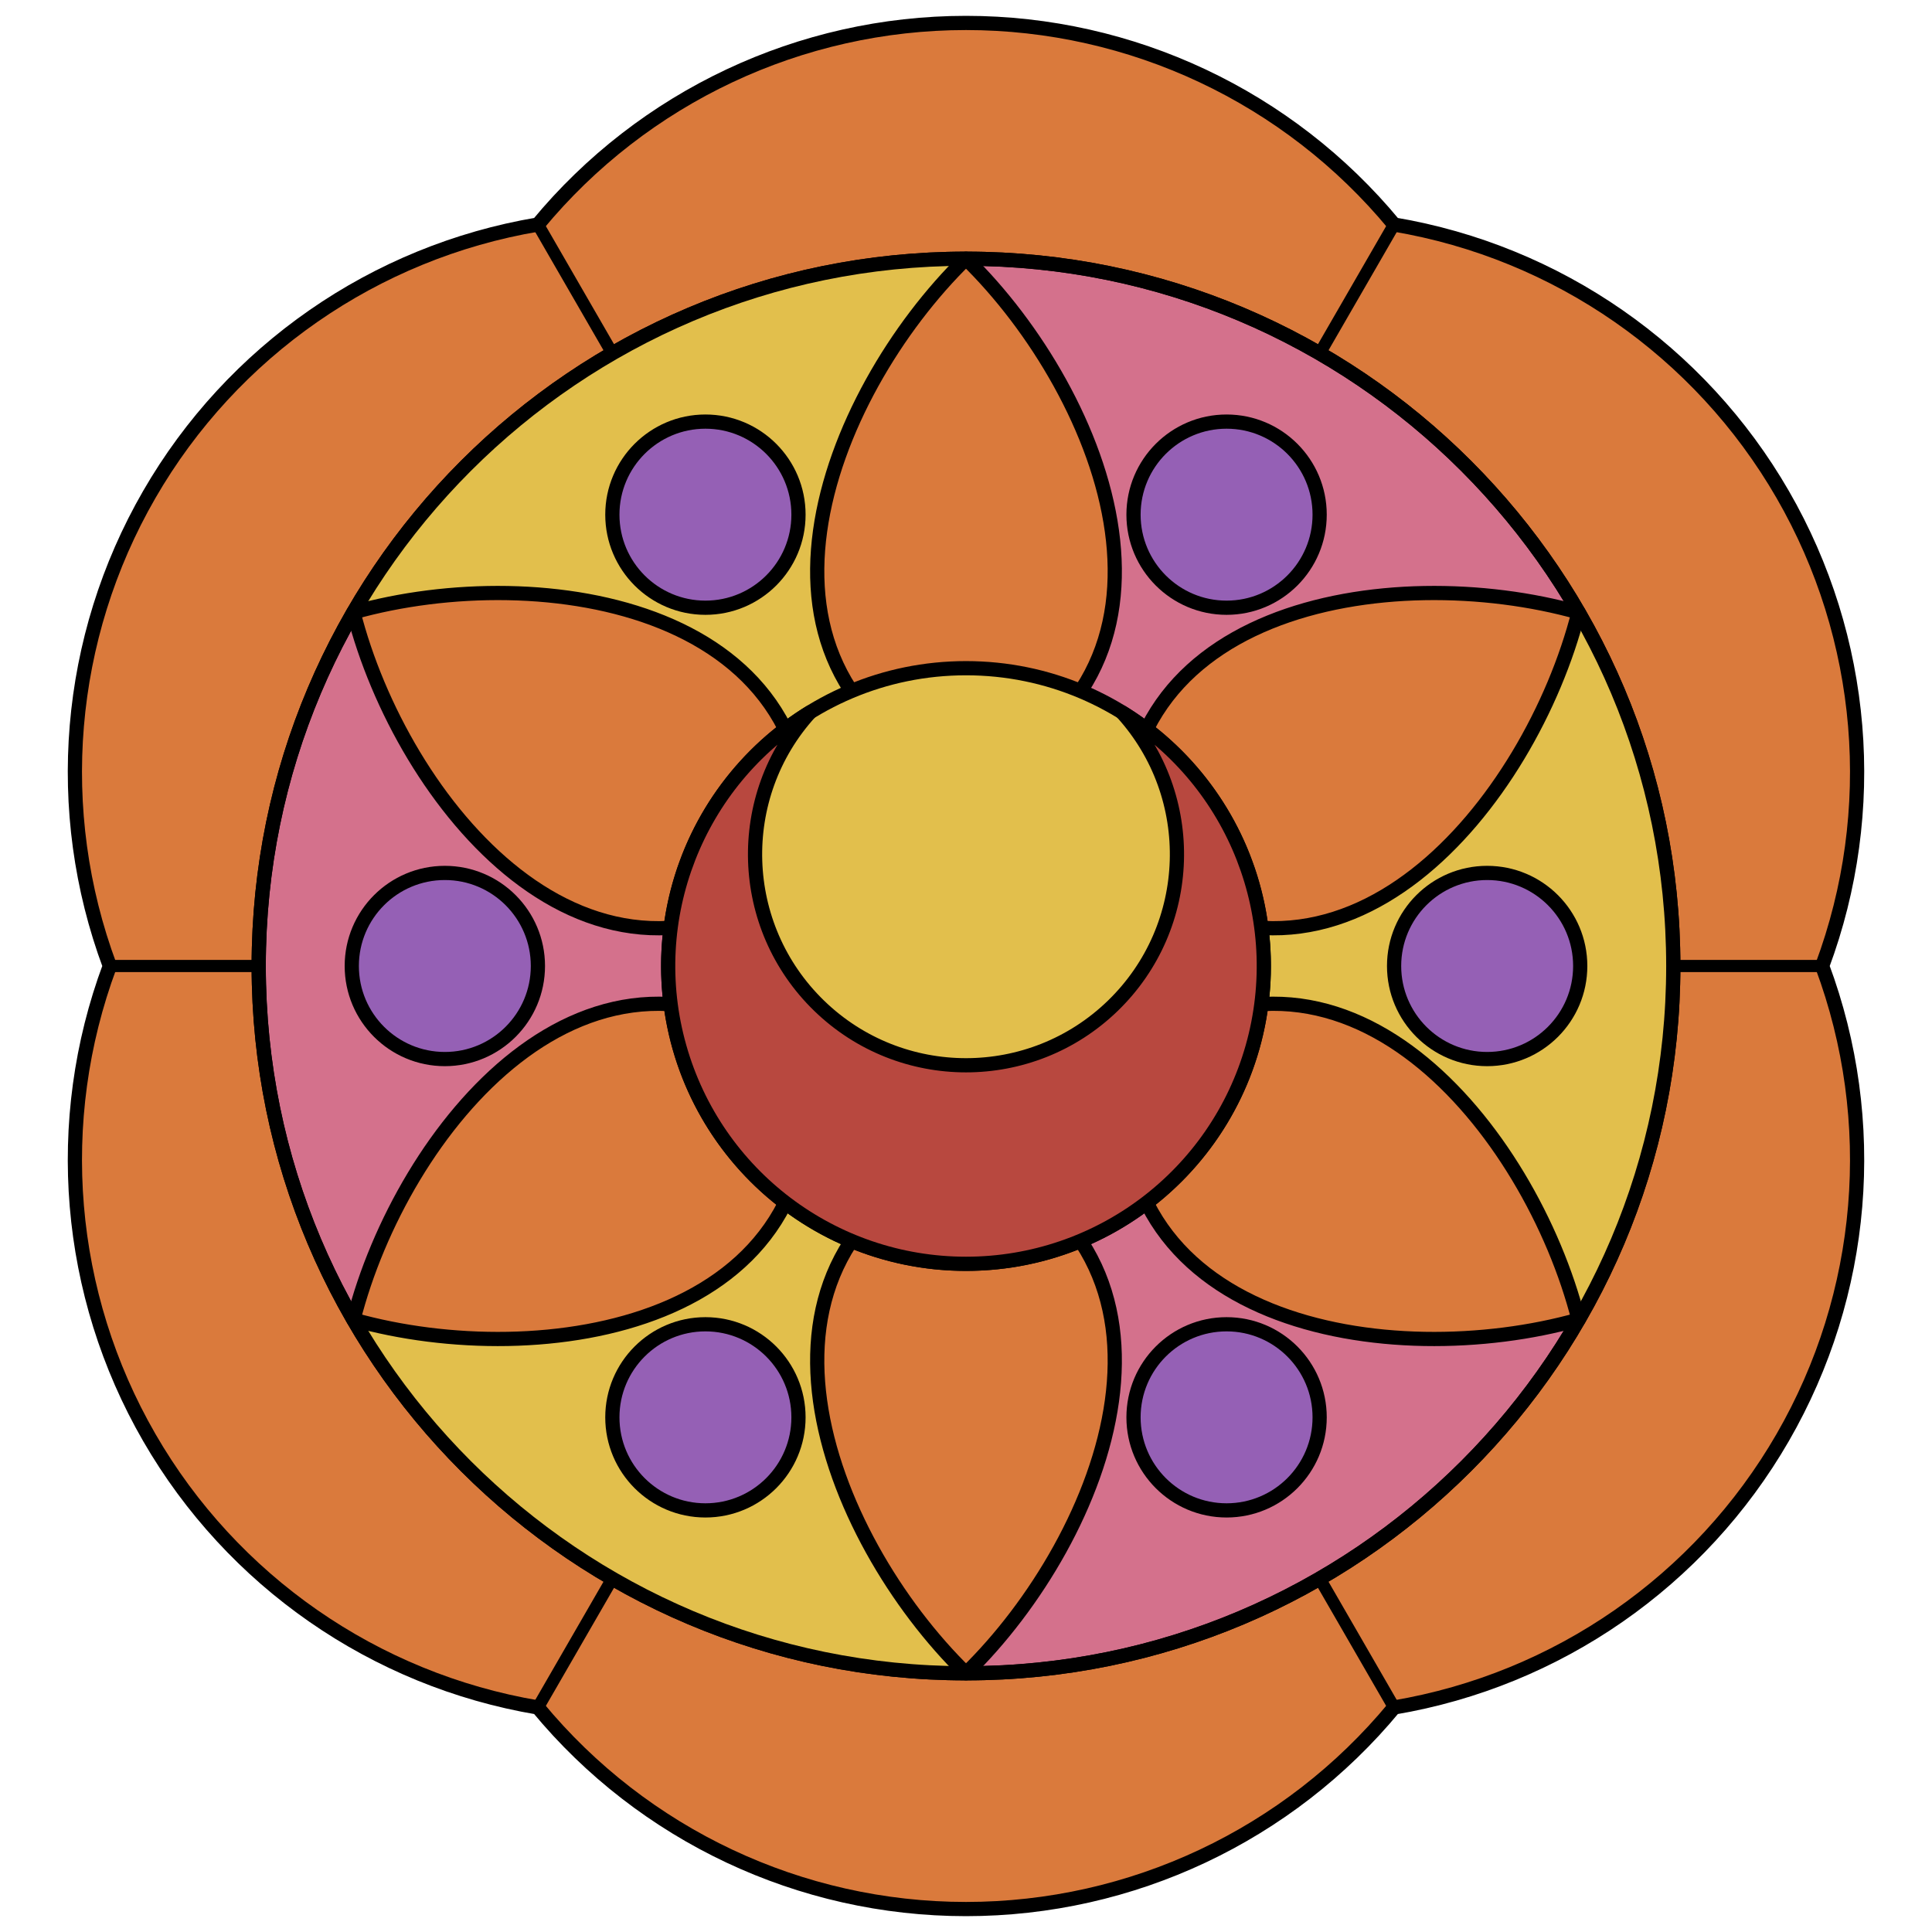
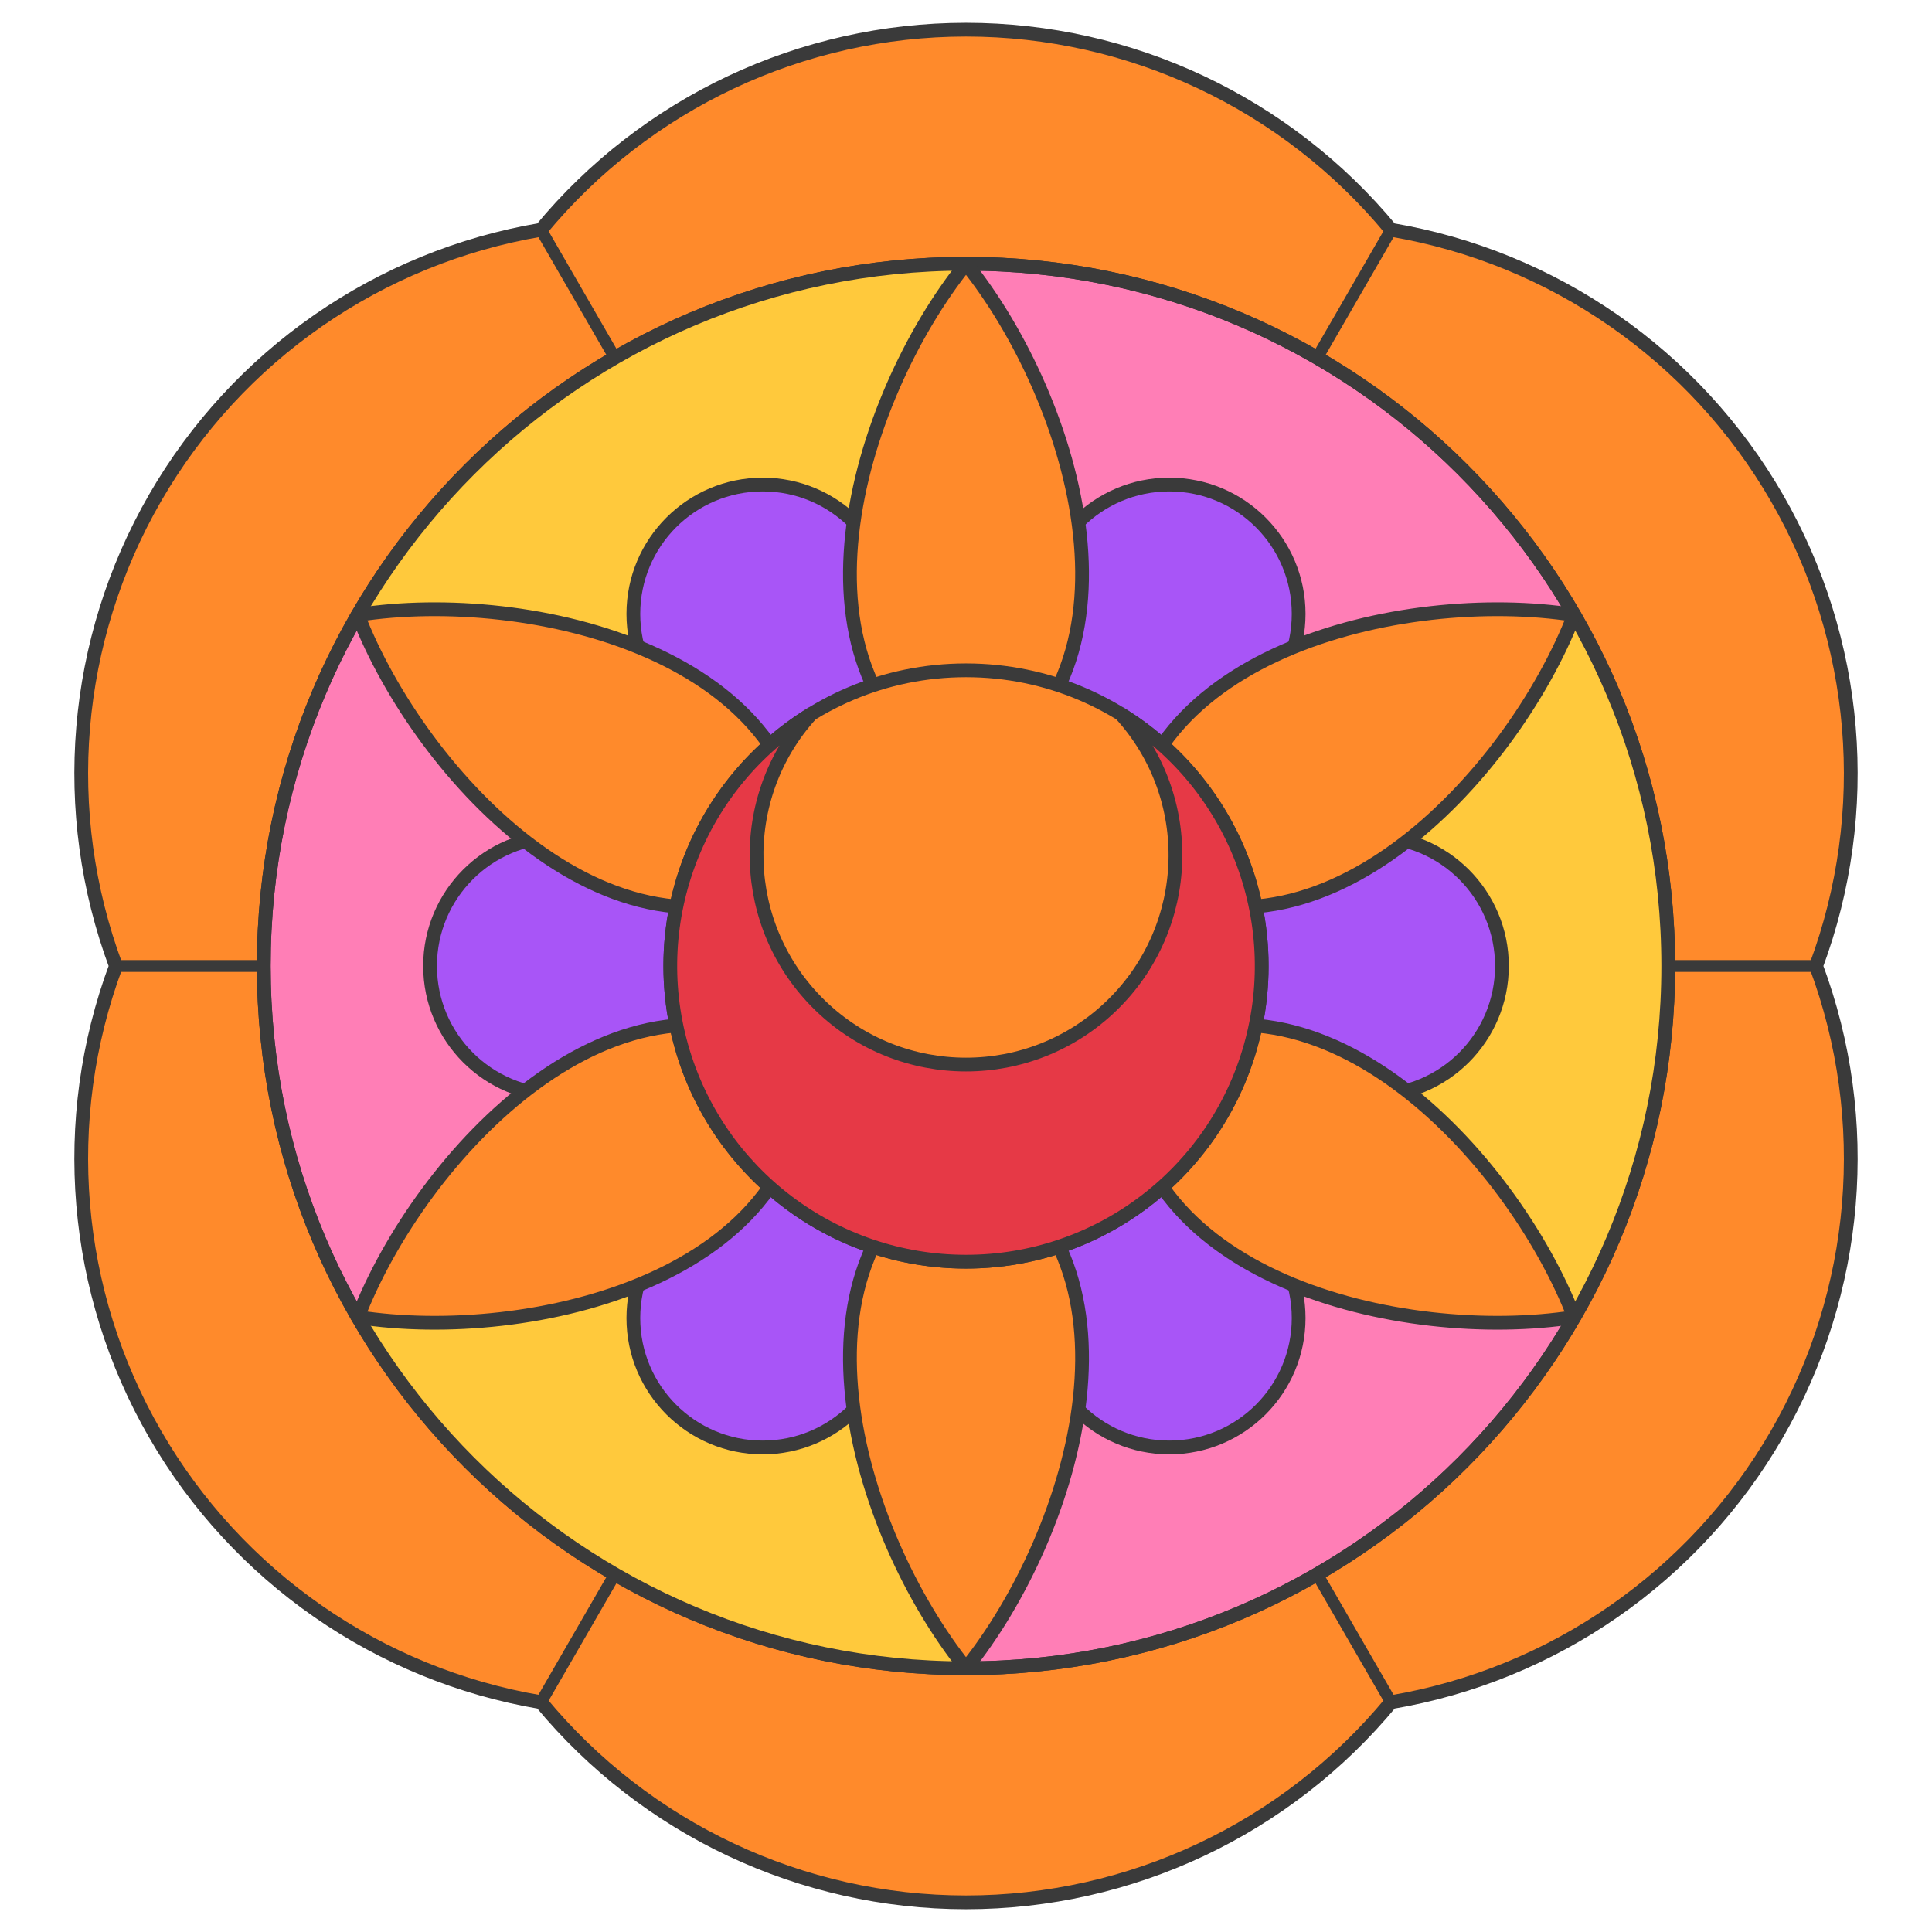
- <svg xmlns="http://www.w3.org/2000/svg" width="168mm" height="168mm" viewBox="-84 -84 168 168">
-   <g transform="scale(1.079)">
-     <path d="M34.5,-59.756 A44.758,44.758 0 0 1 69,0 A44.758,44.758 0 0 1 34.5,59.756 A44.758,44.758 0 0 1 -34.5,59.756 A44.758,44.758 0 0 1 -69,0 A44.758,44.758 0 0 1 -34.5,-59.756 A44.758,44.758 0 0 1 34.5,-59.756 Z" fill="#DA7A3C" stroke="#000000" stroke-width="1.145" stroke-linejoin="round" stroke-linecap="round" />
-     <path d="M28.5,-49.363 L34.5,-59.756" fill="none" stroke="#000000" stroke-width="0.981" stroke-linejoin="round" stroke-linecap="round" />
-     <path d="M57,0 L69,0" fill="none" stroke="#000000" stroke-width="0.981" stroke-linejoin="round" stroke-linecap="round" />
-     <path d="M28.5,49.363 L34.5,59.756" fill="none" stroke="#000000" stroke-width="0.981" stroke-linejoin="round" stroke-linecap="round" />
-     <path d="M-28.5,49.363 L-34.5,59.756" fill="none" stroke="#000000" stroke-width="0.981" stroke-linejoin="round" stroke-linecap="round" />
-     <path d="M-57,0 L-69,0" fill="none" stroke="#000000" stroke-width="0.981" stroke-linejoin="round" stroke-linecap="round" />
-     <path d="M-28.5,-49.363 L-34.5,-59.756" fill="none" stroke="#000000" stroke-width="0.981" stroke-linejoin="round" stroke-linecap="round" />
-     <circle cx="0" cy="0" r="57" fill="#D4718C" stroke="#000000" stroke-width="1.145" stroke-linejoin="round" stroke-linecap="round" />
-     <path d="M0,0 L49.363,-28.5 A57,57 0 0 1 49.363,28.5 Z" fill="#E2BF4C" />
-     <path d="M0,0 L0,57 A57,57 0 0 1 -49.363,28.5 Z" fill="#E2BF4C" />
-     <path d="M0,0 L-49.363,-28.5 A57,57 0 0 1 0,-57 Z" fill="#E2BF4C" />
-     <circle cx="0" cy="0" r="57" fill="none" stroke="#000000" stroke-width="1.145" stroke-linejoin="round" stroke-linecap="round" />
-     <circle cx="21" cy="-36.373" r="7.5" fill="#9560B5" stroke="#000000" stroke-width="1.145" stroke-linejoin="round" stroke-linecap="round" />
-     <circle cx="42" cy="0" r="7.5" fill="#9560B5" stroke="#000000" stroke-width="1.145" stroke-linejoin="round" stroke-linecap="round" />
-     <circle cx="21" cy="36.373" r="7.5" fill="#9560B5" stroke="#000000" stroke-width="1.145" stroke-linejoin="round" stroke-linecap="round" />
-     <circle cx="-21" cy="36.373" r="7.5" fill="#9560B5" stroke="#000000" stroke-width="1.145" stroke-linejoin="round" stroke-linecap="round" />
-     <circle cx="-42" cy="0" r="7.5" fill="#9560B5" stroke="#000000" stroke-width="1.145" stroke-linejoin="round" stroke-linecap="round" />
-     <circle cx="-21" cy="-36.373" r="7.5" fill="#9560B5" stroke="#000000" stroke-width="1.145" stroke-linejoin="round" stroke-linecap="round" />
+ <svg xmlns="http://www.w3.org/2000/svg" width="130mm" height="130mm" viewBox="-65 -65 130 130">
+   <g transform="scale(0.829)">
+     <path d="M34.5,-59.756 A44.758,44.758 0 0 1 69,0 A44.758,44.758 0 0 1 34.5,59.756 A44.758,44.758 0 0 1 -34.5,59.756 A44.758,44.758 0 0 1 -69,0 A44.758,44.758 0 0 1 -34.5,-59.756 A44.758,44.758 0 0 1 34.5,-59.756 Z" fill="#FF8A2B" stroke="#3A3A3A" stroke-width="1.117" stroke-linejoin="round" stroke-linecap="round" />
+     <path d="M28.5,-49.363 L34.5,-59.756" fill="none" stroke="#3A3A3A" stroke-width="0.958" stroke-linejoin="round" stroke-linecap="round" />
+     <path d="M57,0 L69,0" fill="none" stroke="#3A3A3A" stroke-width="0.958" stroke-linejoin="round" stroke-linecap="round" />
+     <path d="M28.5,49.363 L34.5,59.756" fill="none" stroke="#3A3A3A" stroke-width="0.958" stroke-linejoin="round" stroke-linecap="round" />
+     <path d="M-28.5,49.363 L-34.5,59.756" fill="none" stroke="#3A3A3A" stroke-width="0.958" stroke-linejoin="round" stroke-linecap="round" />
+     <path d="M-57,0 L-69,0" fill="none" stroke="#3A3A3A" stroke-width="0.958" stroke-linejoin="round" stroke-linecap="round" />
+     <path d="M-28.5,-49.363 L-34.5,-59.756" fill="none" stroke="#3A3A3A" stroke-width="0.958" stroke-linejoin="round" stroke-linecap="round" />
+     <circle cx="0" cy="0" r="57" fill="#FF7EB6" stroke="#3A3A3A" stroke-width="1.117" stroke-linejoin="round" stroke-linecap="round" />
+     <path d="M0,0 L49.363,-28.5 A57,57 0 0 1 49.363,28.5 Z" fill="#FFC93C" />
+     <path d="M0,0 L0,57 A57,57 0 0 1 -49.363,28.5 Z" fill="#FFC93C" />
+     <path d="M0,0 L-49.363,-28.5 A57,57 0 0 1 0,-57 Z" fill="#FFC93C" />
+     <circle cx="0" cy="0" r="57" fill="none" stroke="#3A3A3A" stroke-width="1.117" stroke-linejoin="round" stroke-linecap="round" />
+     <circle cx="16.5" cy="-28.579" r="10.5" fill="#A855F7" stroke="#3A3A3A" stroke-width="1.117" stroke-linejoin="round" stroke-linecap="round" />
+     <circle cx="33" cy="0" r="10.5" fill="#A855F7" stroke="#3A3A3A" stroke-width="1.117" stroke-linejoin="round" stroke-linecap="round" />
+     <circle cx="16.5" cy="28.579" r="10.5" fill="#A855F7" stroke="#3A3A3A" stroke-width="1.117" stroke-linejoin="round" stroke-linecap="round" />
+     <circle cx="-16.5" cy="28.579" r="10.5" fill="#A855F7" stroke="#3A3A3A" stroke-width="1.117" stroke-linejoin="round" stroke-linecap="round" />
+     <circle cx="-33" cy="0" r="10.5" fill="#A855F7" stroke="#3A3A3A" stroke-width="1.117" stroke-linejoin="round" stroke-linecap="round" />
+     <circle cx="-16.5" cy="-28.579" r="10.5" fill="#A855F7" stroke="#3A3A3A" stroke-width="1.117" stroke-linejoin="round" stroke-linecap="round" />
    <g class="petalo">
-       <path d="M0,-15 C20.16,-23.4 11.2,-46.08 0,-57 C-11.2,-46.08 -20.16,-23.4 0,-15 Z" fill="#DA7A3C" stroke="#000000" stroke-width="1.145" stroke-linejoin="round" stroke-linecap="round" />
+       <path d="M0,-15 C15.84,-23.4 8.8,-46.08 0,-57 C-8.8,-46.08 -15.84,-23.4 0,-15 Z" fill="#FF8A2B" stroke="#3A3A3A" stroke-width="1.117" stroke-linejoin="round" stroke-linecap="round" />
    </g>
    <g class="petalo">
-       <path d="M12.99,-7.5 C30.345,5.759 45.506,-13.341 49.363,-28.5 C34.306,-32.739 10.185,-29.159 12.99,-7.5 Z" fill="#DA7A3C" stroke="#000000" stroke-width="1.145" stroke-linejoin="round" stroke-linecap="round" />
+       <path d="M12.99,-7.5 C28.185,2.018 44.306,-15.419 49.363,-28.5 C35.506,-30.661 12.345,-25.418 12.99,-7.5 Z" fill="#FF8A2B" stroke="#3A3A3A" stroke-width="1.117" stroke-linejoin="round" stroke-linecap="round" />
    </g>
    <g class="petalo">
-       <path d="M12.99,7.5 C10.185,29.159 34.306,32.739 49.363,28.5 C45.506,13.341 30.345,-5.759 12.99,7.5 Z" fill="#DA7A3C" stroke="#000000" stroke-width="1.145" stroke-linejoin="round" stroke-linecap="round" />
+       <path d="M12.99,7.5 C12.345,25.418 35.506,30.661 49.363,28.5 C44.306,15.419 28.185,-2.018 12.99,7.5 Z" fill="#FF8A2B" stroke="#3A3A3A" stroke-width="1.117" stroke-linejoin="round" stroke-linecap="round" />
    </g>
    <g class="petalo">
-       <path d="M0,15 C-20.16,23.4 -11.2,46.08 0,57 C11.2,46.08 20.16,23.4 0,15 Z" fill="#DA7A3C" stroke="#000000" stroke-width="1.145" stroke-linejoin="round" stroke-linecap="round" />
+       <path d="M0,15 C-15.84,23.4 -8.8,46.08 0,57 C8.8,46.08 15.84,23.4 0,15 Z" fill="#FF8A2B" stroke="#3A3A3A" stroke-width="1.117" stroke-linejoin="round" stroke-linecap="round" />
    </g>
    <g class="petalo">
-       <path d="M-12.99,7.5 C-30.345,-5.759 -45.506,13.341 -49.363,28.5 C-34.306,32.739 -10.185,29.159 -12.99,7.5 Z" fill="#DA7A3C" stroke="#000000" stroke-width="1.145" stroke-linejoin="round" stroke-linecap="round" />
+       <path d="M-12.99,7.5 C-28.185,-2.018 -44.306,15.419 -49.363,28.5 C-35.506,30.661 -12.345,25.418 -12.99,7.5 Z" fill="#FF8A2B" stroke="#3A3A3A" stroke-width="1.117" stroke-linejoin="round" stroke-linecap="round" />
    </g>
    <g class="petalo">
-       <path d="M-12.99,-7.5 C-10.185,-29.159 -34.306,-32.739 -49.363,-28.5 C-45.506,-13.341 -30.345,5.759 -12.99,-7.5 Z" fill="#DA7A3C" stroke="#000000" stroke-width="1.145" stroke-linejoin="round" stroke-linecap="round" />
+       <path d="M-12.99,-7.5 C-12.345,-25.418 -35.506,-30.661 -49.363,-28.5 C-44.306,-15.419 -28.185,2.018 -12.99,-7.5 Z" fill="#FF8A2B" stroke="#3A3A3A" stroke-width="1.117" stroke-linejoin="round" stroke-linecap="round" />
    </g>
-     <circle cx="0" cy="0" r="24" fill="#E2BF4C" stroke="#000000" stroke-width="1.145" stroke-linejoin="round" stroke-linecap="round" />
-     <path d="M12.571,-20.444 A24,24 0 1 1 -12.571,-20.444 A17,17 0 1 0 12.571,-20.444 Z" fill="#B8483F" stroke="#000000" stroke-width="1.145" stroke-linejoin="round" stroke-linecap="round" />
+     <circle cx="0" cy="0" r="24" fill="#FF8A2B" stroke="#3A3A3A" stroke-width="1.117" stroke-linejoin="round" stroke-linecap="round" />
+     <path d="M12.571,-20.444 A24,24 0 1 1 -12.571,-20.444 A17,17 0 1 0 12.571,-20.444 Z" fill="#E63946" stroke="#3A3A3A" stroke-width="1.117" stroke-linejoin="round" stroke-linecap="round" />
  </g>
</svg>
